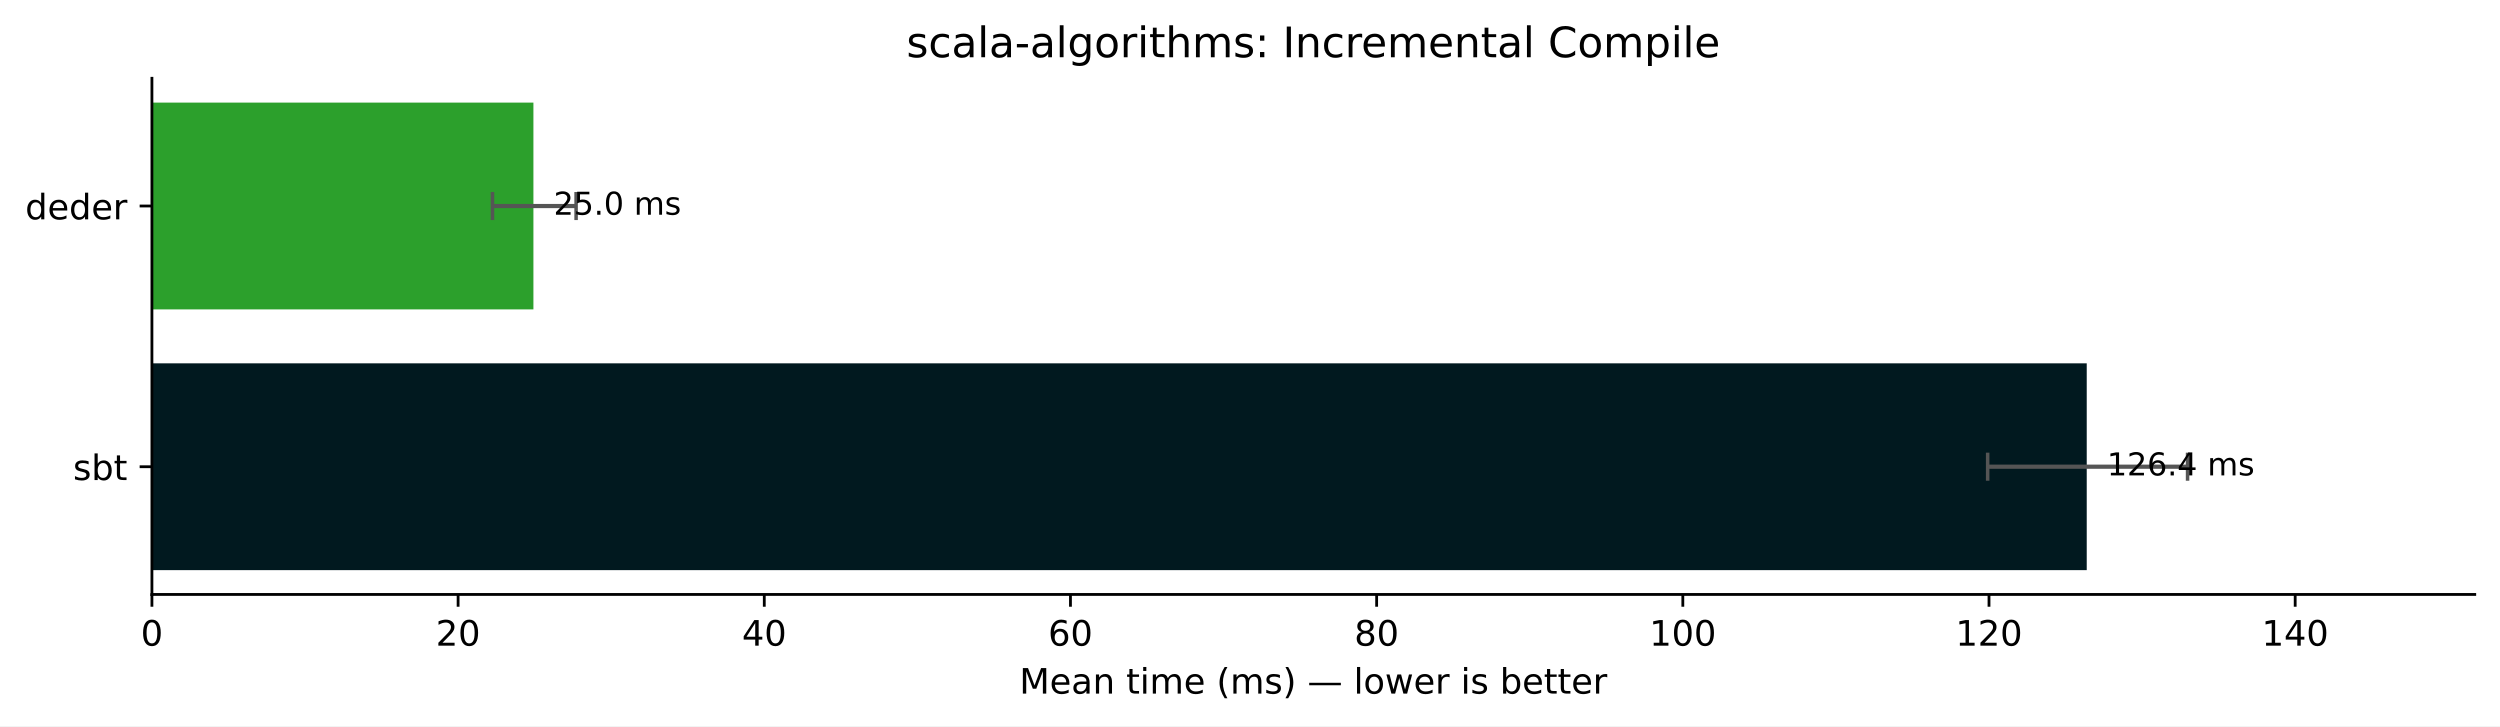
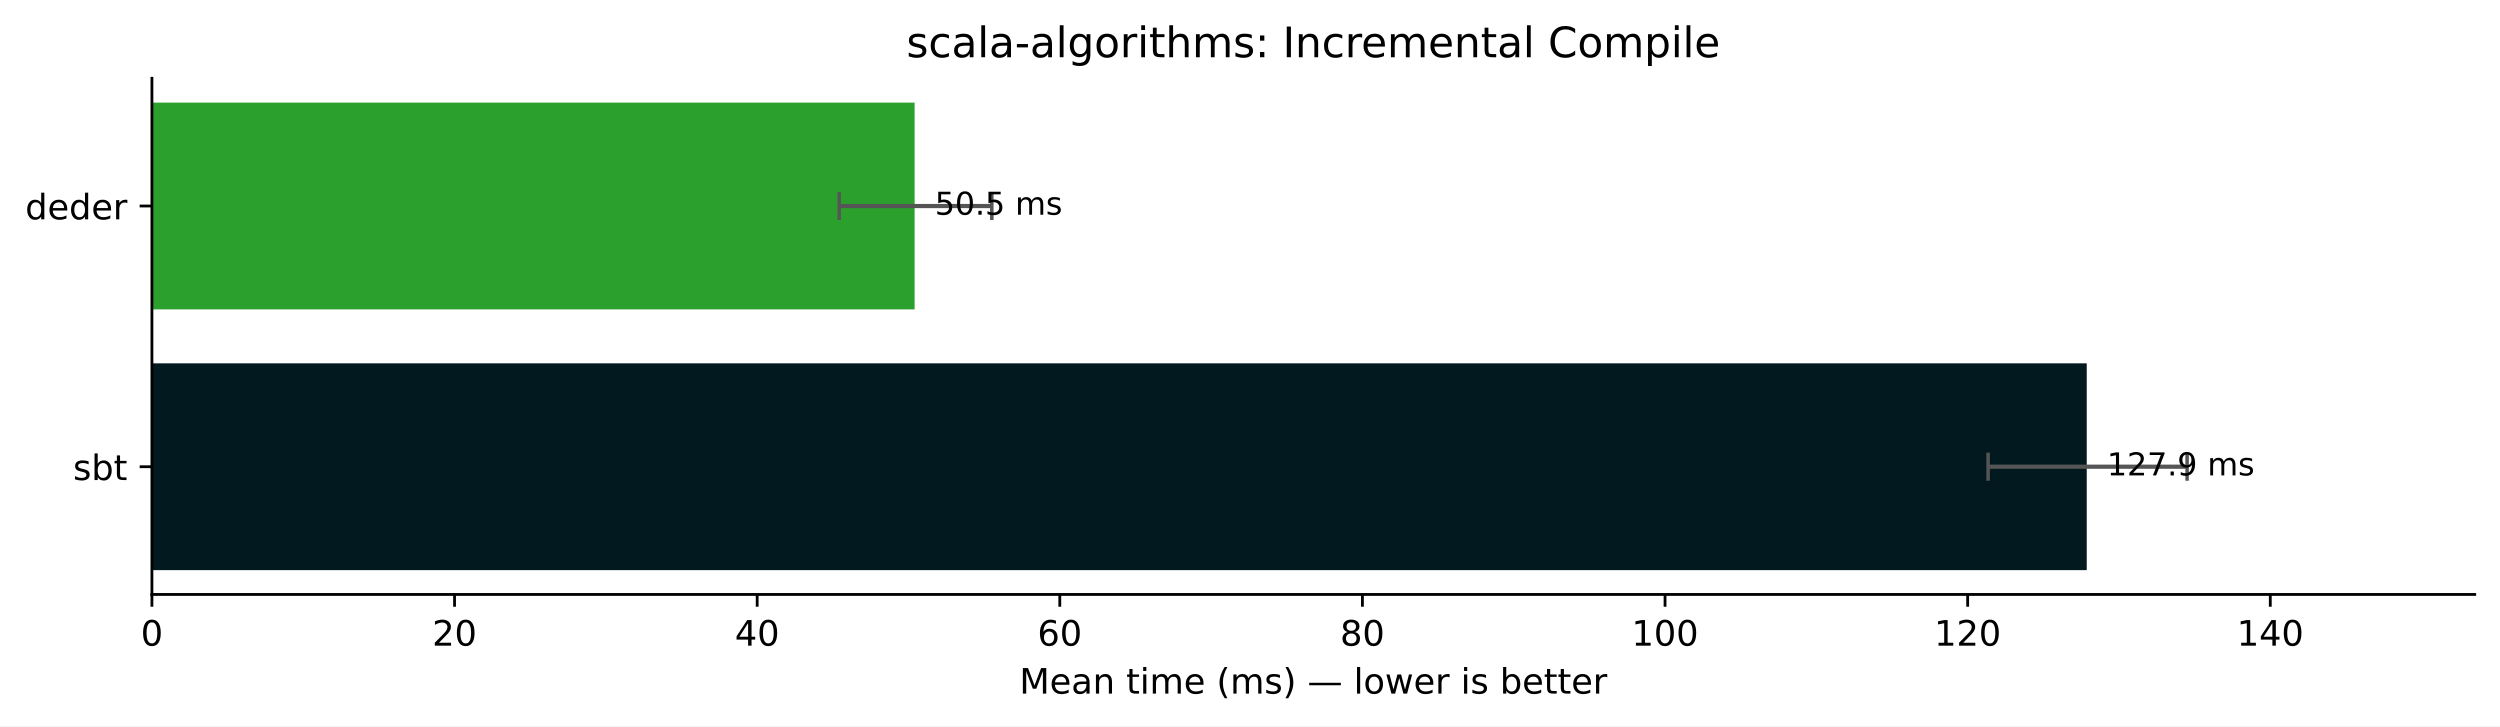
<svg xmlns="http://www.w3.org/2000/svg" xmlns:xlink="http://www.w3.org/1999/xlink" width="712.754pt" height="207.034pt" viewBox="0 0 712.754 207.034" version="1.1">
  <defs>
    <style type="text/css">*{stroke-linejoin: round; stroke-linecap: butt}</style>
  </defs>
  <g id="figure_1">
    <g id="patch_1">
      <path d="M 0 207.034  L 712.754 207.034  L 712.754 0  L 0 0  z " style="fill: #ffffff" />
    </g>
    <g id="axes_1">
      <g id="patch_2">
        <path d="M 43.314 169.478  L 705.554 169.478  L 705.554 22.318  L 43.314 22.318  z " style="fill: #ffffff" />
      </g>
      <g id="patch_3">
-         <path d="M 43.314 162.789  L 595.181 162.789  L 595.181 103.33  L 43.314 103.33  z " clip-path="url(#pce510d435b)" style="fill: #01191f; stroke: #ffffff; stroke-width: 0.5; stroke-linejoin: miter" />
+         <path d="M 43.314 162.789  L 595.181 162.789  L 595.181 103.33  L 43.314 103.33  z " clip-path="url(#p2640f6227d)" style="fill: #01191f; stroke: #ffffff; stroke-width: 0.5; stroke-linejoin: miter" />
      </g>
      <g id="patch_4">
-         <path d="M 43.314 88.466  L 152.327 88.466  L 152.327 29.007  L 43.314 29.007  z " clip-path="url(#pce510d435b)" style="fill: #2ca02c; stroke: #ffffff; stroke-width: 0.5; stroke-linejoin: miter" />
+         <path d="M 43.314 88.466  L 261.009 88.466  L 261.009 29.007  L 43.314 29.007  z " clip-path="url(#p2640f6227d)" style="fill: #2ca02c; stroke: #ffffff; stroke-width: 0.5; stroke-linejoin: miter" />
      </g>
      <g id="matplotlib.axis_1">
        <g id="xtick_1">
          <g id="line2d_1">
            <defs>
-               <path id="m5a7ac2808e" d="M 0 0  L 0 3.5  " style="stroke: #000000; stroke-width: 0.8" />
+               <path id="m5325b08df6" d="M 0 0  L 0 3.5  " style="stroke: #000000; stroke-width: 0.8" />
            </defs>
            <g>
-               <use xlink:href="#m5a7ac2808e" x="43.314" y="169.478" style="stroke: #000000; stroke-width: 0.8" />
+               <use xlink:href="#m5325b08df6" x="43.314" y="169.478" style="stroke: #000000; stroke-width: 0.8" />
            </g>
          </g>
          <g id="text_1">
            <g transform="translate(40.13281 184.0766) scale(0.1 -0.1)">
              <defs>
                <path id="DejaVuSans-30" d="M 2034 4250  Q 1547 4250 1301 3770  Q 1056 3291 1056 2328  Q 1056 1369 1301 889  Q 1547 409 2034 409  Q 2525 409 2770 889  Q 3016 1369 3016 2328  Q 3016 3291 2770 3770  Q 2525 4250 2034 4250  z M 2034 4750  Q 2819 4750 3233 4129  Q 3647 3509 3647 2328  Q 3647 1150 3233 529  Q 2819 -91 2034 -91  Q 1250 -91 836 529  Q 422 1150 422 2328  Q 422 3509 836 4129  Q 1250 4750 2034 4750  z " transform="scale(0.015625)" />
              </defs>
              <use xlink:href="#DejaVuSans-30" />
            </g>
          </g>
        </g>
        <g id="xtick_2">
          <g id="line2d_2">
            <g>
-               <use xlink:href="#m5a7ac2808e" x="130.606" y="169.478" style="stroke: #000000; stroke-width: 0.8" />
+               <use xlink:href="#m5325b08df6" x="129.592" y="169.478" style="stroke: #000000; stroke-width: 0.8" />
            </g>
          </g>
          <g id="text_2">
-             <g transform="translate(124.2437 184.0766) scale(0.1 -0.1)">
+             <g transform="translate(123.2297 184.0766) scale(0.1 -0.1)">
              <defs>
                <path id="DejaVuSans-32" d="M 1228 531  L 3431 531  L 3431 0  L 469 0  L 469 531  Q 828 903 1448 1529  Q 2069 2156 2228 2338  Q 2531 2678 2651 2914  Q 2772 3150 2772 3378  Q 2772 3750 2511 3984  Q 2250 4219 1831 4219  Q 1534 4219 1204 4116  Q 875 4013 500 3803  L 500 4441  Q 881 4594 1212 4672  Q 1544 4750 1819 4750  Q 2544 4750 2975 4387  Q 3406 4025 3406 3419  Q 3406 3131 3298 2873  Q 3191 2616 2906 2266  Q 2828 2175 2409 1742  Q 1991 1309 1228 531  z " transform="scale(0.015625)" />
              </defs>
              <use xlink:href="#DejaVuSans-32" />
              <use xlink:href="#DejaVuSans-30" transform="translate(63.62305 0)" />
            </g>
          </g>
        </g>
        <g id="xtick_3">
          <g id="line2d_3">
            <g>
-               <use xlink:href="#m5a7ac2808e" x="217.898" y="169.478" style="stroke: #000000; stroke-width: 0.8" />
+               <use xlink:href="#m5325b08df6" x="215.87" y="169.478" style="stroke: #000000; stroke-width: 0.8" />
            </g>
          </g>
          <g id="text_3">
-             <g transform="translate(211.5358 184.0766) scale(0.1 -0.1)">
+             <g transform="translate(209.5079 184.0766) scale(0.1 -0.1)">
              <defs>
                <path id="DejaVuSans-34" d="M 2419 4116  L 825 1625  L 2419 1625  L 2419 4116  z M 2253 4666  L 3047 4666  L 3047 1625  L 3713 1625  L 3713 1100  L 3047 1100  L 3047 0  L 2419 0  L 2419 1100  L 313 1100  L 313 1709  L 2253 4666  z " transform="scale(0.015625)" />
              </defs>
              <use xlink:href="#DejaVuSans-34" />
              <use xlink:href="#DejaVuSans-30" transform="translate(63.62305 0)" />
            </g>
          </g>
        </g>
        <g id="xtick_4">
          <g id="line2d_4">
            <g>
-               <use xlink:href="#m5a7ac2808e" x="305.19" y="169.478" style="stroke: #000000; stroke-width: 0.8" />
+               <use xlink:href="#m5325b08df6" x="302.149" y="169.478" style="stroke: #000000; stroke-width: 0.8" />
            </g>
          </g>
          <g id="text_4">
-             <g transform="translate(298.828 184.0766) scale(0.1 -0.1)">
+             <g transform="translate(295.7861 184.0766) scale(0.1 -0.1)">
              <defs>
                <path id="DejaVuSans-36" d="M 2113 2584  Q 1688 2584 1439 2293  Q 1191 2003 1191 1497  Q 1191 994 1439 701  Q 1688 409 2113 409  Q 2538 409 2786 701  Q 3034 994 3034 1497  Q 3034 2003 2786 2293  Q 2538 2584 2113 2584  z M 3366 4563  L 3366 3988  Q 3128 4100 2886 4159  Q 2644 4219 2406 4219  Q 1781 4219 1451 3797  Q 1122 3375 1075 2522  Q 1259 2794 1537 2939  Q 1816 3084 2150 3084  Q 2853 3084 3261 2657  Q 3669 2231 3669 1497  Q 3669 778 3244 343  Q 2819 -91 2113 -91  Q 1303 -91 875 529  Q 447 1150 447 2328  Q 447 3434 972 4092  Q 1497 4750 2381 4750  Q 2619 4750 2861 4703  Q 3103 4656 3366 4563  z " transform="scale(0.015625)" />
              </defs>
              <use xlink:href="#DejaVuSans-36" />
              <use xlink:href="#DejaVuSans-30" transform="translate(63.62305 0)" />
            </g>
          </g>
        </g>
        <g id="xtick_5">
          <g id="line2d_5">
            <g>
-               <use xlink:href="#m5a7ac2808e" x="392.483" y="169.478" style="stroke: #000000; stroke-width: 0.8" />
+               <use xlink:href="#m5325b08df6" x="388.427" y="169.478" style="stroke: #000000; stroke-width: 0.8" />
            </g>
          </g>
          <g id="text_5">
-             <g transform="translate(386.1201 184.0766) scale(0.1 -0.1)">
+             <g transform="translate(382.0643 184.0766) scale(0.1 -0.1)">
              <defs>
                <path id="DejaVuSans-38" d="M 2034 2216  Q 1584 2216 1326 1975  Q 1069 1734 1069 1313  Q 1069 891 1326 650  Q 1584 409 2034 409  Q 2484 409 2743 651  Q 3003 894 3003 1313  Q 3003 1734 2745 1975  Q 2488 2216 2034 2216  z M 1403 2484  Q 997 2584 770 2862  Q 544 3141 544 3541  Q 544 4100 942 4425  Q 1341 4750 2034 4750  Q 2731 4750 3128 4425  Q 3525 4100 3525 3541  Q 3525 3141 3298 2862  Q 3072 2584 2669 2484  Q 3125 2378 3379 2068  Q 3634 1759 3634 1313  Q 3634 634 3220 271  Q 2806 -91 2034 -91  Q 1263 -91 848 271  Q 434 634 434 1313  Q 434 1759 690 2068  Q 947 2378 1403 2484  z M 1172 3481  Q 1172 3119 1398 2916  Q 1625 2713 2034 2713  Q 2441 2713 2670 2916  Q 2900 3119 2900 3481  Q 2900 3844 2670 4047  Q 2441 4250 2034 4250  Q 1625 4250 1398 4047  Q 1172 3844 1172 3481  z " transform="scale(0.015625)" />
              </defs>
              <use xlink:href="#DejaVuSans-38" />
              <use xlink:href="#DejaVuSans-30" transform="translate(63.62305 0)" />
            </g>
          </g>
        </g>
        <g id="xtick_6">
          <g id="line2d_6">
            <g>
-               <use xlink:href="#m5a7ac2808e" x="479.775" y="169.478" style="stroke: #000000; stroke-width: 0.8" />
+               <use xlink:href="#m5325b08df6" x="474.705" y="169.478" style="stroke: #000000; stroke-width: 0.8" />
            </g>
          </g>
          <g id="text_6">
-             <g transform="translate(470.231 184.0766) scale(0.1 -0.1)">
+             <g transform="translate(465.1612 184.0766) scale(0.1 -0.1)">
              <defs>
                <path id="DejaVuSans-31" d="M 794 531  L 1825 531  L 1825 4091  L 703 3866  L 703 4441  L 1819 4666  L 2450 4666  L 2450 531  L 3481 531  L 3481 0  L 794 0  L 794 531  z " transform="scale(0.015625)" />
              </defs>
              <use xlink:href="#DejaVuSans-31" />
              <use xlink:href="#DejaVuSans-30" transform="translate(63.62305 0)" />
              <use xlink:href="#DejaVuSans-30" transform="translate(127.2461 0)" />
            </g>
          </g>
        </g>
        <g id="xtick_7">
          <g id="line2d_7">
            <g>
-               <use xlink:href="#m5a7ac2808e" x="567.067" y="169.478" style="stroke: #000000; stroke-width: 0.8" />
+               <use xlink:href="#m5325b08df6" x="560.983" y="169.478" style="stroke: #000000; stroke-width: 0.8" />
            </g>
          </g>
          <g id="text_7">
-             <g transform="translate(557.5231 184.0766) scale(0.1 -0.1)">
+             <g transform="translate(551.4393 184.0766) scale(0.1 -0.1)">
              <use xlink:href="#DejaVuSans-31" />
              <use xlink:href="#DejaVuSans-32" transform="translate(63.62305 0)" />
              <use xlink:href="#DejaVuSans-30" transform="translate(127.2461 0)" />
            </g>
          </g>
        </g>
        <g id="xtick_8">
          <g id="line2d_8">
            <g>
-               <use xlink:href="#m5a7ac2808e" x="654.359" y="169.478" style="stroke: #000000; stroke-width: 0.8" />
+               <use xlink:href="#m5325b08df6" x="647.261" y="169.478" style="stroke: #000000; stroke-width: 0.8" />
            </g>
          </g>
          <g id="text_8">
-             <g transform="translate(644.8153 184.0766) scale(0.1 -0.1)">
+             <g transform="translate(637.7175 184.0766) scale(0.1 -0.1)">
              <use xlink:href="#DejaVuSans-31" />
              <use xlink:href="#DejaVuSans-34" transform="translate(63.62305 0)" />
              <use xlink:href="#DejaVuSans-30" transform="translate(127.2461 0)" />
            </g>
          </g>
        </g>
        <g id="text_9">
          <g transform="translate(290.6372 197.7547) scale(0.1 -0.1)">
            <defs>
              <path id="DejaVuSans-4d" d="M 628 4666  L 1569 4666  L 2759 1491  L 3956 4666  L 4897 4666  L 4897 0  L 4281 0  L 4281 4097  L 3078 897  L 2444 897  L 1241 4097  L 1241 0  L 628 0  L 628 4666  z " transform="scale(0.015625)" />
              <path id="DejaVuSans-65" d="M 3597 1894  L 3597 1613  L 953 1613  Q 991 1019 1311 708  Q 1631 397 2203 397  Q 2534 397 2845 478  Q 3156 559 3463 722  L 3463 178  Q 3153 47 2828 -22  Q 2503 -91 2169 -91  Q 1331 -91 842 396  Q 353 884 353 1716  Q 353 2575 817 3079  Q 1281 3584 2069 3584  Q 2775 3584 3186 3129  Q 3597 2675 3597 1894  z M 3022 2063  Q 3016 2534 2758 2815  Q 2500 3097 2075 3097  Q 1594 3097 1305 2825  Q 1016 2553 972 2059  L 3022 2063  z " transform="scale(0.015625)" />
              <path id="DejaVuSans-61" d="M 2194 1759  Q 1497 1759 1228 1600  Q 959 1441 959 1056  Q 959 750 1161 570  Q 1363 391 1709 391  Q 2188 391 2477 730  Q 2766 1069 2766 1631  L 2766 1759  L 2194 1759  z M 3341 1997  L 3341 0  L 2766 0  L 2766 531  Q 2569 213 2275 61  Q 1981 -91 1556 -91  Q 1019 -91 701 211  Q 384 513 384 1019  Q 384 1609 779 1909  Q 1175 2209 1959 2209  L 2766 2209  L 2766 2266  Q 2766 2663 2505 2880  Q 2244 3097 1772 3097  Q 1472 3097 1187 3025  Q 903 2953 641 2809  L 641 3341  Q 956 3463 1253 3523  Q 1550 3584 1831 3584  Q 2591 3584 2966 3190  Q 3341 2797 3341 1997  z " transform="scale(0.015625)" />
              <path id="DejaVuSans-6e" d="M 3513 2113  L 3513 0  L 2938 0  L 2938 2094  Q 2938 2591 2744 2837  Q 2550 3084 2163 3084  Q 1697 3084 1428 2787  Q 1159 2491 1159 1978  L 1159 0  L 581 0  L 581 3500  L 1159 3500  L 1159 2956  Q 1366 3272 1645 3428  Q 1925 3584 2291 3584  Q 2894 3584 3203 3211  Q 3513 2838 3513 2113  z " transform="scale(0.015625)" />
              <path id="DejaVuSans-20" transform="scale(0.015625)" />
              <path id="DejaVuSans-74" d="M 1172 4494  L 1172 3500  L 2356 3500  L 2356 3053  L 1172 3053  L 1172 1153  Q 1172 725 1289 603  Q 1406 481 1766 481  L 2356 481  L 2356 0  L 1766 0  Q 1100 0 847 248  Q 594 497 594 1153  L 594 3053  L 172 3053  L 172 3500  L 594 3500  L 594 4494  L 1172 4494  z " transform="scale(0.015625)" />
              <path id="DejaVuSans-69" d="M 603 3500  L 1178 3500  L 1178 0  L 603 0  L 603 3500  z M 603 4863  L 1178 4863  L 1178 4134  L 603 4134  L 603 4863  z " transform="scale(0.015625)" />
              <path id="DejaVuSans-6d" d="M 3328 2828  Q 3544 3216 3844 3400  Q 4144 3584 4550 3584  Q 5097 3584 5394 3201  Q 5691 2819 5691 2113  L 5691 0  L 5113 0  L 5113 2094  Q 5113 2597 4934 2840  Q 4756 3084 4391 3084  Q 3944 3084 3684 2787  Q 3425 2491 3425 1978  L 3425 0  L 2847 0  L 2847 2094  Q 2847 2600 2669 2842  Q 2491 3084 2119 3084  Q 1678 3084 1418 2786  Q 1159 2488 1159 1978  L 1159 0  L 581 0  L 581 3500  L 1159 3500  L 1159 2956  Q 1356 3278 1631 3431  Q 1906 3584 2284 3584  Q 2666 3584 2933 3390  Q 3200 3197 3328 2828  z " transform="scale(0.015625)" />
              <path id="DejaVuSans-28" d="M 1984 4856  Q 1566 4138 1362 3434  Q 1159 2731 1159 2009  Q 1159 1288 1364 580  Q 1569 -128 1984 -844  L 1484 -844  Q 1016 -109 783 600  Q 550 1309 550 2009  Q 550 2706 781 3412  Q 1013 4119 1484 4856  L 1984 4856  z " transform="scale(0.015625)" />
              <path id="DejaVuSans-73" d="M 2834 3397  L 2834 2853  Q 2591 2978 2328 3040  Q 2066 3103 1784 3103  Q 1356 3103 1142 2972  Q 928 2841 928 2578  Q 928 2378 1081 2264  Q 1234 2150 1697 2047  L 1894 2003  Q 2506 1872 2764 1633  Q 3022 1394 3022 966  Q 3022 478 2636 193  Q 2250 -91 1575 -91  Q 1294 -91 989 -36  Q 684 19 347 128  L 347 722  Q 666 556 975 473  Q 1284 391 1588 391  Q 1994 391 2212 530  Q 2431 669 2431 922  Q 2431 1156 2273 1281  Q 2116 1406 1581 1522  L 1381 1569  Q 847 1681 609 1914  Q 372 2147 372 2553  Q 372 3047 722 3315  Q 1072 3584 1716 3584  Q 2034 3584 2315 3537  Q 2597 3491 2834 3397  z " transform="scale(0.015625)" />
              <path id="DejaVuSans-29" d="M 513 4856  L 1013 4856  Q 1481 4119 1714 3412  Q 1947 2706 1947 2009  Q 1947 1309 1714 600  Q 1481 -109 1013 -844  L 513 -844  Q 928 -128 1133 580  Q 1338 1288 1338 2009  Q 1338 2731 1133 3434  Q 928 4138 513 4856  z " transform="scale(0.015625)" />
              <path id="DejaVuSans-2014" d="M 313 1978  L 6088 1978  L 6088 1528  L 313 1528  L 313 1978  z " transform="scale(0.015625)" />
              <path id="DejaVuSans-6c" d="M 603 4863  L 1178 4863  L 1178 0  L 603 0  L 603 4863  z " transform="scale(0.015625)" />
              <path id="DejaVuSans-6f" d="M 1959 3097  Q 1497 3097 1228 2736  Q 959 2375 959 1747  Q 959 1119 1226 758  Q 1494 397 1959 397  Q 2419 397 2687 759  Q 2956 1122 2956 1747  Q 2956 2369 2687 2733  Q 2419 3097 1959 3097  z M 1959 3584  Q 2709 3584 3137 3096  Q 3566 2609 3566 1747  Q 3566 888 3137 398  Q 2709 -91 1959 -91  Q 1206 -91 779 398  Q 353 888 353 1747  Q 353 2609 779 3096  Q 1206 3584 1959 3584  z " transform="scale(0.015625)" />
              <path id="DejaVuSans-77" d="M 269 3500  L 844 3500  L 1563 769  L 2278 3500  L 2956 3500  L 3675 769  L 4391 3500  L 4966 3500  L 4050 0  L 3372 0  L 2619 2869  L 1863 0  L 1184 0  L 269 3500  z " transform="scale(0.015625)" />
              <path id="DejaVuSans-72" d="M 2631 2963  Q 2534 3019 2420 3045  Q 2306 3072 2169 3072  Q 1681 3072 1420 2755  Q 1159 2438 1159 1844  L 1159 0  L 581 0  L 581 3500  L 1159 3500  L 1159 2956  Q 1341 3275 1631 3429  Q 1922 3584 2338 3584  Q 2397 3584 2469 3576  Q 2541 3569 2628 3553  L 2631 2963  z " transform="scale(0.015625)" />
              <path id="DejaVuSans-62" d="M 3116 1747  Q 3116 2381 2855 2742  Q 2594 3103 2138 3103  Q 1681 3103 1420 2742  Q 1159 2381 1159 1747  Q 1159 1113 1420 752  Q 1681 391 2138 391  Q 2594 391 2855 752  Q 3116 1113 3116 1747  z M 1159 2969  Q 1341 3281 1617 3432  Q 1894 3584 2278 3584  Q 2916 3584 3314 3078  Q 3713 2572 3713 1747  Q 3713 922 3314 415  Q 2916 -91 2278 -91  Q 1894 -91 1617 61  Q 1341 213 1159 525  L 1159 0  L 581 0  L 581 4863  L 1159 4863  L 1159 2969  z " transform="scale(0.015625)" />
            </defs>
            <use xlink:href="#DejaVuSans-4d" />
            <use xlink:href="#DejaVuSans-65" transform="translate(86.2793 0)" />
            <use xlink:href="#DejaVuSans-61" transform="translate(147.8027 0)" />
            <use xlink:href="#DejaVuSans-6e" transform="translate(209.082 0)" />
            <use xlink:href="#DejaVuSans-20" transform="translate(272.4609 0)" />
            <use xlink:href="#DejaVuSans-74" transform="translate(304.248 0)" />
            <use xlink:href="#DejaVuSans-69" transform="translate(343.457 0)" />
            <use xlink:href="#DejaVuSans-6d" transform="translate(371.2402 0)" />
            <use xlink:href="#DejaVuSans-65" transform="translate(468.6523 0)" />
            <use xlink:href="#DejaVuSans-20" transform="translate(530.1758 0)" />
            <use xlink:href="#DejaVuSans-28" transform="translate(561.9629 0)" />
            <use xlink:href="#DejaVuSans-6d" transform="translate(600.9766 0)" />
            <use xlink:href="#DejaVuSans-73" transform="translate(698.3887 0)" />
            <use xlink:href="#DejaVuSans-29" transform="translate(750.4883 0)" />
            <use xlink:href="#DejaVuSans-20" transform="translate(789.502 0)" />
            <use xlink:href="#DejaVuSans-2014" transform="translate(821.2891 0)" />
            <use xlink:href="#DejaVuSans-20" transform="translate(921.2891 0)" />
            <use xlink:href="#DejaVuSans-6c" transform="translate(953.0762 0)" />
            <use xlink:href="#DejaVuSans-6f" transform="translate(980.8594 0)" />
            <use xlink:href="#DejaVuSans-77" transform="translate(1042.041 0)" />
            <use xlink:href="#DejaVuSans-65" transform="translate(1123.828 0)" />
            <use xlink:href="#DejaVuSans-72" transform="translate(1185.352 0)" />
            <use xlink:href="#DejaVuSans-20" transform="translate(1226.465 0)" />
            <use xlink:href="#DejaVuSans-69" transform="translate(1258.252 0)" />
            <use xlink:href="#DejaVuSans-73" transform="translate(1286.035 0)" />
            <use xlink:href="#DejaVuSans-20" transform="translate(1338.135 0)" />
            <use xlink:href="#DejaVuSans-62" transform="translate(1369.922 0)" />
            <use xlink:href="#DejaVuSans-65" transform="translate(1433.398 0)" />
            <use xlink:href="#DejaVuSans-74" transform="translate(1494.922 0)" />
            <use xlink:href="#DejaVuSans-74" transform="translate(1534.131 0)" />
            <use xlink:href="#DejaVuSans-65" transform="translate(1573.34 0)" />
            <use xlink:href="#DejaVuSans-72" transform="translate(1634.863 0)" />
          </g>
        </g>
      </g>
      <g id="matplotlib.axis_2">
        <g id="ytick_1">
          <g id="line2d_9">
            <defs>
-               <path id="ma0c03dc29f" d="M 0 0  L -3.5 0  " style="stroke: #000000; stroke-width: 0.8" />
+               <path id="m911038dcab" d="M 0 0  L -3.5 0  " style="stroke: #000000; stroke-width: 0.8" />
            </defs>
            <g>
-               <use xlink:href="#ma0c03dc29f" x="43.314" y="133.06" style="stroke: #000000; stroke-width: 0.8" />
+               <use xlink:href="#m911038dcab" x="43.314" y="133.06" style="stroke: #000000; stroke-width: 0.8" />
            </g>
          </g>
          <g id="text_10">
            <g transform="translate(20.83594 136.859) scale(0.1 -0.1)">
              <use xlink:href="#DejaVuSans-73" />
              <use xlink:href="#DejaVuSans-62" transform="translate(52.09961 0)" />
              <use xlink:href="#DejaVuSans-74" transform="translate(115.5762 0)" />
            </g>
          </g>
        </g>
        <g id="ytick_2">
          <g id="line2d_10">
            <g>
-               <use xlink:href="#ma0c03dc29f" x="43.314" y="58.737" style="stroke: #000000; stroke-width: 0.8" />
+               <use xlink:href="#m911038dcab" x="43.314" y="58.737" style="stroke: #000000; stroke-width: 0.8" />
            </g>
          </g>
          <g id="text_11">
            <g transform="translate(7.2 62.53573) scale(0.1 -0.1)">
              <defs>
                <path id="DejaVuSans-64" d="M 2906 2969  L 2906 4863  L 3481 4863  L 3481 0  L 2906 0  L 2906 525  Q 2725 213 2448 61  Q 2172 -91 1784 -91  Q 1150 -91 751 415  Q 353 922 353 1747  Q 353 2572 751 3078  Q 1150 3584 1784 3584  Q 2172 3584 2448 3432  Q 2725 3281 2906 2969  z M 947 1747  Q 947 1113 1208 752  Q 1469 391 1925 391  Q 2381 391 2643 752  Q 2906 1113 2906 1747  Q 2906 2381 2643 2742  Q 2381 3103 1925 3103  Q 1469 3103 1208 2742  Q 947 2381 947 1747  z " transform="scale(0.015625)" />
              </defs>
              <use xlink:href="#DejaVuSans-64" />
              <use xlink:href="#DejaVuSans-65" transform="translate(63.47656 0)" />
              <use xlink:href="#DejaVuSans-64" transform="translate(125 0)" />
              <use xlink:href="#DejaVuSans-65" transform="translate(188.4766 0)" />
              <use xlink:href="#DejaVuSans-72" transform="translate(250 0)" />
            </g>
          </g>
        </g>
      </g>
      <g id="LineCollection_1">
-         <path d="M 566.684 133.06  L 623.677 133.06  " clip-path="url(#pce510d435b)" style="fill: none; stroke: #555555; stroke-width: 1.2" />
-         <path d="M 140.408 58.737  L 164.246 58.737  " clip-path="url(#pce510d435b)" style="fill: none; stroke: #555555; stroke-width: 1.2" />
+         <path d="M 566.815 133.06  L 623.546 133.06  " clip-path="url(#p2640f6227d)" style="fill: none; stroke: #555555; stroke-width: 1.2" />
+         <path d="M 239.251 58.737  L 282.767 58.737  " clip-path="url(#p2640f6227d)" style="fill: none; stroke: #555555; stroke-width: 1.2" />
      </g>
      <g id="line2d_11">
        <defs>
-           <path id="me1029c7c3b" d="M 0 4  L 0 -4  " style="stroke: #555555" />
+           <path id="mff50e7b006" d="M 0 4  L 0 -4  " style="stroke: #555555" />
        </defs>
-         <g clip-path="url(#pce510d435b)">
-           <use xlink:href="#me1029c7c3b" x="566.684" y="133.06" style="fill: #1f77b4; stroke: #555555" />
-           <use xlink:href="#me1029c7c3b" x="140.408" y="58.737" style="fill: #1f77b4; stroke: #555555" />
+         <g clip-path="url(#p2640f6227d)">
+           <use xlink:href="#mff50e7b006" x="566.815" y="133.06" style="fill: #1f77b4; stroke: #555555" />
+           <use xlink:href="#mff50e7b006" x="239.251" y="58.737" style="fill: #1f77b4; stroke: #555555" />
        </g>
      </g>
      <g id="line2d_12">
-         <g clip-path="url(#pce510d435b)">
-           <use xlink:href="#me1029c7c3b" x="623.677" y="133.06" style="fill: #1f77b4; stroke: #555555" />
-           <use xlink:href="#me1029c7c3b" x="164.246" y="58.737" style="fill: #1f77b4; stroke: #555555" />
+         <g clip-path="url(#p2640f6227d)">
+           <use xlink:href="#mff50e7b006" x="623.546" y="133.06" style="fill: #1f77b4; stroke: #555555" />
+           <use xlink:href="#mff50e7b006" x="282.767" y="58.737" style="fill: #1f77b4; stroke: #555555" />
        </g>
      </g>
      <g id="patch_5">
        <path d="M 43.314 169.478  L 43.314 22.318  " style="fill: none; stroke: #000000; stroke-width: 0.8; stroke-linejoin: miter; stroke-linecap: square" />
      </g>
      <g id="patch_6">
        <path d="M 43.314 169.478  L 705.554 169.478  " style="fill: none; stroke: #000000; stroke-width: 0.8; stroke-linejoin: miter; stroke-linecap: square" />
      </g>
      <g id="text_12">
        <g transform="translate(600.6994 135.5432) scale(0.09 -0.09)">
          <defs>
+             <path id="DejaVuSans-37" d="M 525 4666  L 3525 4666  L 3525 4397  L 1831 0  L 1172 0  L 2766 4134  L 525 4134  L 525 4666  z " transform="scale(0.015625)" />
            <path id="DejaVuSans-2e" d="M 684 794  L 1344 794  L 1344 0  L 684 0  L 684 794  z " transform="scale(0.015625)" />
+             <path id="DejaVuSans-39" d="M 703 97  L 703 672  Q 941 559 1184 500  Q 1428 441 1663 441  Q 2288 441 2617 861  Q 2947 1281 2994 2138  Q 2813 1869 2534 1725  Q 2256 1581 1919 1581  Q 1219 1581 811 2004  Q 403 2428 403 3163  Q 403 3881 828 4315  Q 1253 4750 1959 4750  Q 2769 4750 3195 4129  Q 3622 3509 3622 2328  Q 3622 1225 3098 567  Q 2575 -91 1691 -91  Q 1453 -91 1209 -44  Q 966 3 703 97  z M 1959 2075  Q 2384 2075 2632 2365  Q 2881 2656 2881 3163  Q 2881 3666 2632 3958  Q 2384 4250 1959 4250  Q 1534 4250 1286 3958  Q 1038 3666 1038 3163  Q 1038 2656 1286 2365  Q 1534 2075 1959 2075  z " transform="scale(0.015625)" />
          </defs>
          <use xlink:href="#DejaVuSans-31" />
          <use xlink:href="#DejaVuSans-32" transform="translate(63.62305 0)" />
-           <use xlink:href="#DejaVuSans-36" transform="translate(127.2461 0)" />
+           <use xlink:href="#DejaVuSans-37" transform="translate(127.2461 0)" />
          <use xlink:href="#DejaVuSans-2e" transform="translate(190.8691 0)" />
-           <use xlink:href="#DejaVuSans-34" transform="translate(222.6562 0)" />
+           <use xlink:href="#DejaVuSans-39" transform="translate(222.6562 0)" />
          <use xlink:href="#DejaVuSans-20" transform="translate(286.2793 0)" />
          <use xlink:href="#DejaVuSans-6d" transform="translate(318.0664 0)" />
          <use xlink:href="#DejaVuSans-73" transform="translate(415.4785 0)" />
        </g>
      </g>
      <g id="text_13">
-         <g transform="translate(157.8456 61.21995) scale(0.09 -0.09)">
+         <g transform="translate(266.5274 61.21995) scale(0.09 -0.09)">
          <defs>
            <path id="DejaVuSans-35" d="M 691 4666  L 3169 4666  L 3169 4134  L 1269 4134  L 1269 2991  Q 1406 3038 1543 3061  Q 1681 3084 1819 3084  Q 2600 3084 3056 2656  Q 3513 2228 3513 1497  Q 3513 744 3044 326  Q 2575 -91 1722 -91  Q 1428 -91 1123 -41  Q 819 9 494 109  L 494 744  Q 775 591 1075 516  Q 1375 441 1709 441  Q 2250 441 2565 725  Q 2881 1009 2881 1497  Q 2881 1984 2565 2268  Q 2250 2553 1709 2553  Q 1456 2553 1204 2497  Q 953 2441 691 2322  L 691 4666  z " transform="scale(0.015625)" />
          </defs>
-           <use xlink:href="#DejaVuSans-32" />
-           <use xlink:href="#DejaVuSans-35" transform="translate(63.62305 0)" />
+           <use xlink:href="#DejaVuSans-35" />
+           <use xlink:href="#DejaVuSans-30" transform="translate(63.62305 0)" />
          <use xlink:href="#DejaVuSans-2e" transform="translate(127.2461 0)" />
-           <use xlink:href="#DejaVuSans-30" transform="translate(159.0332 0)" />
+           <use xlink:href="#DejaVuSans-35" transform="translate(159.0332 0)" />
          <use xlink:href="#DejaVuSans-20" transform="translate(222.6562 0)" />
          <use xlink:href="#DejaVuSans-6d" transform="translate(254.4434 0)" />
          <use xlink:href="#DejaVuSans-73" transform="translate(351.8555 0)" />
        </g>
      </g>
      <g id="text_14">
        <g transform="translate(258.4372 16.31812) scale(0.12 -0.12)">
          <defs>
            <path id="DejaVuSans-63" d="M 3122 3366  L 3122 2828  Q 2878 2963 2633 3030  Q 2388 3097 2138 3097  Q 1578 3097 1268 2742  Q 959 2388 959 1747  Q 959 1106 1268 751  Q 1578 397 2138 397  Q 2388 397 2633 464  Q 2878 531 3122 666  L 3122 134  Q 2881 22 2623 -34  Q 2366 -91 2075 -91  Q 1284 -91 818 406  Q 353 903 353 1747  Q 353 2603 823 3093  Q 1294 3584 2113 3584  Q 2378 3584 2631 3529  Q 2884 3475 3122 3366  z " transform="scale(0.015625)" />
            <path id="DejaVuSans-2d" d="M 313 2009  L 1997 2009  L 1997 1497  L 313 1497  L 313 2009  z " transform="scale(0.015625)" />
            <path id="DejaVuSans-67" d="M 2906 1791  Q 2906 2416 2648 2759  Q 2391 3103 1925 3103  Q 1463 3103 1205 2759  Q 947 2416 947 1791  Q 947 1169 1205 825  Q 1463 481 1925 481  Q 2391 481 2648 825  Q 2906 1169 2906 1791  z M 3481 434  Q 3481 -459 3084 -895  Q 2688 -1331 1869 -1331  Q 1566 -1331 1297 -1286  Q 1028 -1241 775 -1147  L 775 -588  Q 1028 -725 1275 -790  Q 1522 -856 1778 -856  Q 2344 -856 2625 -561  Q 2906 -266 2906 331  L 2906 616  Q 2728 306 2450 153  Q 2172 0 1784 0  Q 1141 0 747 490  Q 353 981 353 1791  Q 353 2603 747 3093  Q 1141 3584 1784 3584  Q 2172 3584 2450 3431  Q 2728 3278 2906 2969  L 2906 3500  L 3481 3500  L 3481 434  z " transform="scale(0.015625)" />
            <path id="DejaVuSans-68" d="M 3513 2113  L 3513 0  L 2938 0  L 2938 2094  Q 2938 2591 2744 2837  Q 2550 3084 2163 3084  Q 1697 3084 1428 2787  Q 1159 2491 1159 1978  L 1159 0  L 581 0  L 581 4863  L 1159 4863  L 1159 2956  Q 1366 3272 1645 3428  Q 1925 3584 2291 3584  Q 2894 3584 3203 3211  Q 3513 2838 3513 2113  z " transform="scale(0.015625)" />
            <path id="DejaVuSans-3a" d="M 750 794  L 1409 794  L 1409 0  L 750 0  L 750 794  z M 750 3309  L 1409 3309  L 1409 2516  L 750 2516  L 750 3309  z " transform="scale(0.015625)" />
            <path id="DejaVuSans-49" d="M 628 4666  L 1259 4666  L 1259 0  L 628 0  L 628 4666  z " transform="scale(0.015625)" />
            <path id="DejaVuSans-43" d="M 4122 4306  L 4122 3641  Q 3803 3938 3442 4084  Q 3081 4231 2675 4231  Q 1875 4231 1450 3742  Q 1025 3253 1025 2328  Q 1025 1406 1450 917  Q 1875 428 2675 428  Q 3081 428 3442 575  Q 3803 722 4122 1019  L 4122 359  Q 3791 134 3420 21  Q 3050 -91 2638 -91  Q 1578 -91 968 557  Q 359 1206 359 2328  Q 359 3453 968 4101  Q 1578 4750 2638 4750  Q 3056 4750 3426 4639  Q 3797 4528 4122 4306  z " transform="scale(0.015625)" />
            <path id="DejaVuSans-70" d="M 1159 525  L 1159 -1331  L 581 -1331  L 581 3500  L 1159 3500  L 1159 2969  Q 1341 3281 1617 3432  Q 1894 3584 2278 3584  Q 2916 3584 3314 3078  Q 3713 2572 3713 1747  Q 3713 922 3314 415  Q 2916 -91 2278 -91  Q 1894 -91 1617 61  Q 1341 213 1159 525  z M 3116 1747  Q 3116 2381 2855 2742  Q 2594 3103 2138 3103  Q 1681 3103 1420 2742  Q 1159 2381 1159 1747  Q 1159 1113 1420 752  Q 1681 391 2138 391  Q 2594 391 2855 752  Q 3116 1113 3116 1747  z " transform="scale(0.015625)" />
          </defs>
          <use xlink:href="#DejaVuSans-73" />
          <use xlink:href="#DejaVuSans-63" transform="translate(52.09961 0)" />
          <use xlink:href="#DejaVuSans-61" transform="translate(107.0801 0)" />
          <use xlink:href="#DejaVuSans-6c" transform="translate(168.3594 0)" />
          <use xlink:href="#DejaVuSans-61" transform="translate(196.1426 0)" />
          <use xlink:href="#DejaVuSans-2d" transform="translate(257.4219 0)" />
          <use xlink:href="#DejaVuSans-61" transform="translate(293.5059 0)" />
          <use xlink:href="#DejaVuSans-6c" transform="translate(354.7852 0)" />
          <use xlink:href="#DejaVuSans-67" transform="translate(382.5684 0)" />
          <use xlink:href="#DejaVuSans-6f" transform="translate(446.0449 0)" />
          <use xlink:href="#DejaVuSans-72" transform="translate(507.2266 0)" />
          <use xlink:href="#DejaVuSans-69" transform="translate(548.3398 0)" />
          <use xlink:href="#DejaVuSans-74" transform="translate(576.123 0)" />
          <use xlink:href="#DejaVuSans-68" transform="translate(615.332 0)" />
          <use xlink:href="#DejaVuSans-6d" transform="translate(678.7109 0)" />
          <use xlink:href="#DejaVuSans-73" transform="translate(776.123 0)" />
          <use xlink:href="#DejaVuSans-3a" transform="translate(828.2227 0)" />
          <use xlink:href="#DejaVuSans-20" transform="translate(861.9141 0)" />
          <use xlink:href="#DejaVuSans-49" transform="translate(893.7012 0)" />
          <use xlink:href="#DejaVuSans-6e" transform="translate(923.1934 0)" />
          <use xlink:href="#DejaVuSans-63" transform="translate(986.5723 0)" />
          <use xlink:href="#DejaVuSans-72" transform="translate(1041.553 0)" />
          <use xlink:href="#DejaVuSans-65" transform="translate(1080.416 0)" />
          <use xlink:href="#DejaVuSans-6d" transform="translate(1141.939 0)" />
          <use xlink:href="#DejaVuSans-65" transform="translate(1239.352 0)" />
          <use xlink:href="#DejaVuSans-6e" transform="translate(1300.875 0)" />
          <use xlink:href="#DejaVuSans-74" transform="translate(1364.254 0)" />
          <use xlink:href="#DejaVuSans-61" transform="translate(1403.463 0)" />
          <use xlink:href="#DejaVuSans-6c" transform="translate(1464.742 0)" />
          <use xlink:href="#DejaVuSans-20" transform="translate(1492.525 0)" />
          <use xlink:href="#DejaVuSans-43" transform="translate(1524.312 0)" />
          <use xlink:href="#DejaVuSans-6f" transform="translate(1594.137 0)" />
          <use xlink:href="#DejaVuSans-6d" transform="translate(1655.318 0)" />
          <use xlink:href="#DejaVuSans-70" transform="translate(1752.73 0)" />
          <use xlink:href="#DejaVuSans-69" transform="translate(1816.207 0)" />
          <use xlink:href="#DejaVuSans-6c" transform="translate(1843.99 0)" />
          <use xlink:href="#DejaVuSans-65" transform="translate(1871.773 0)" />
        </g>
      </g>
    </g>
  </g>
  <defs>
-     <clipPath id="pce510d435b">
+     <clipPath id="p2640f6227d">
      <rect x="43.314" y="22.318" width="662.24" height="147.16" />
    </clipPath>
  </defs>
</svg>
